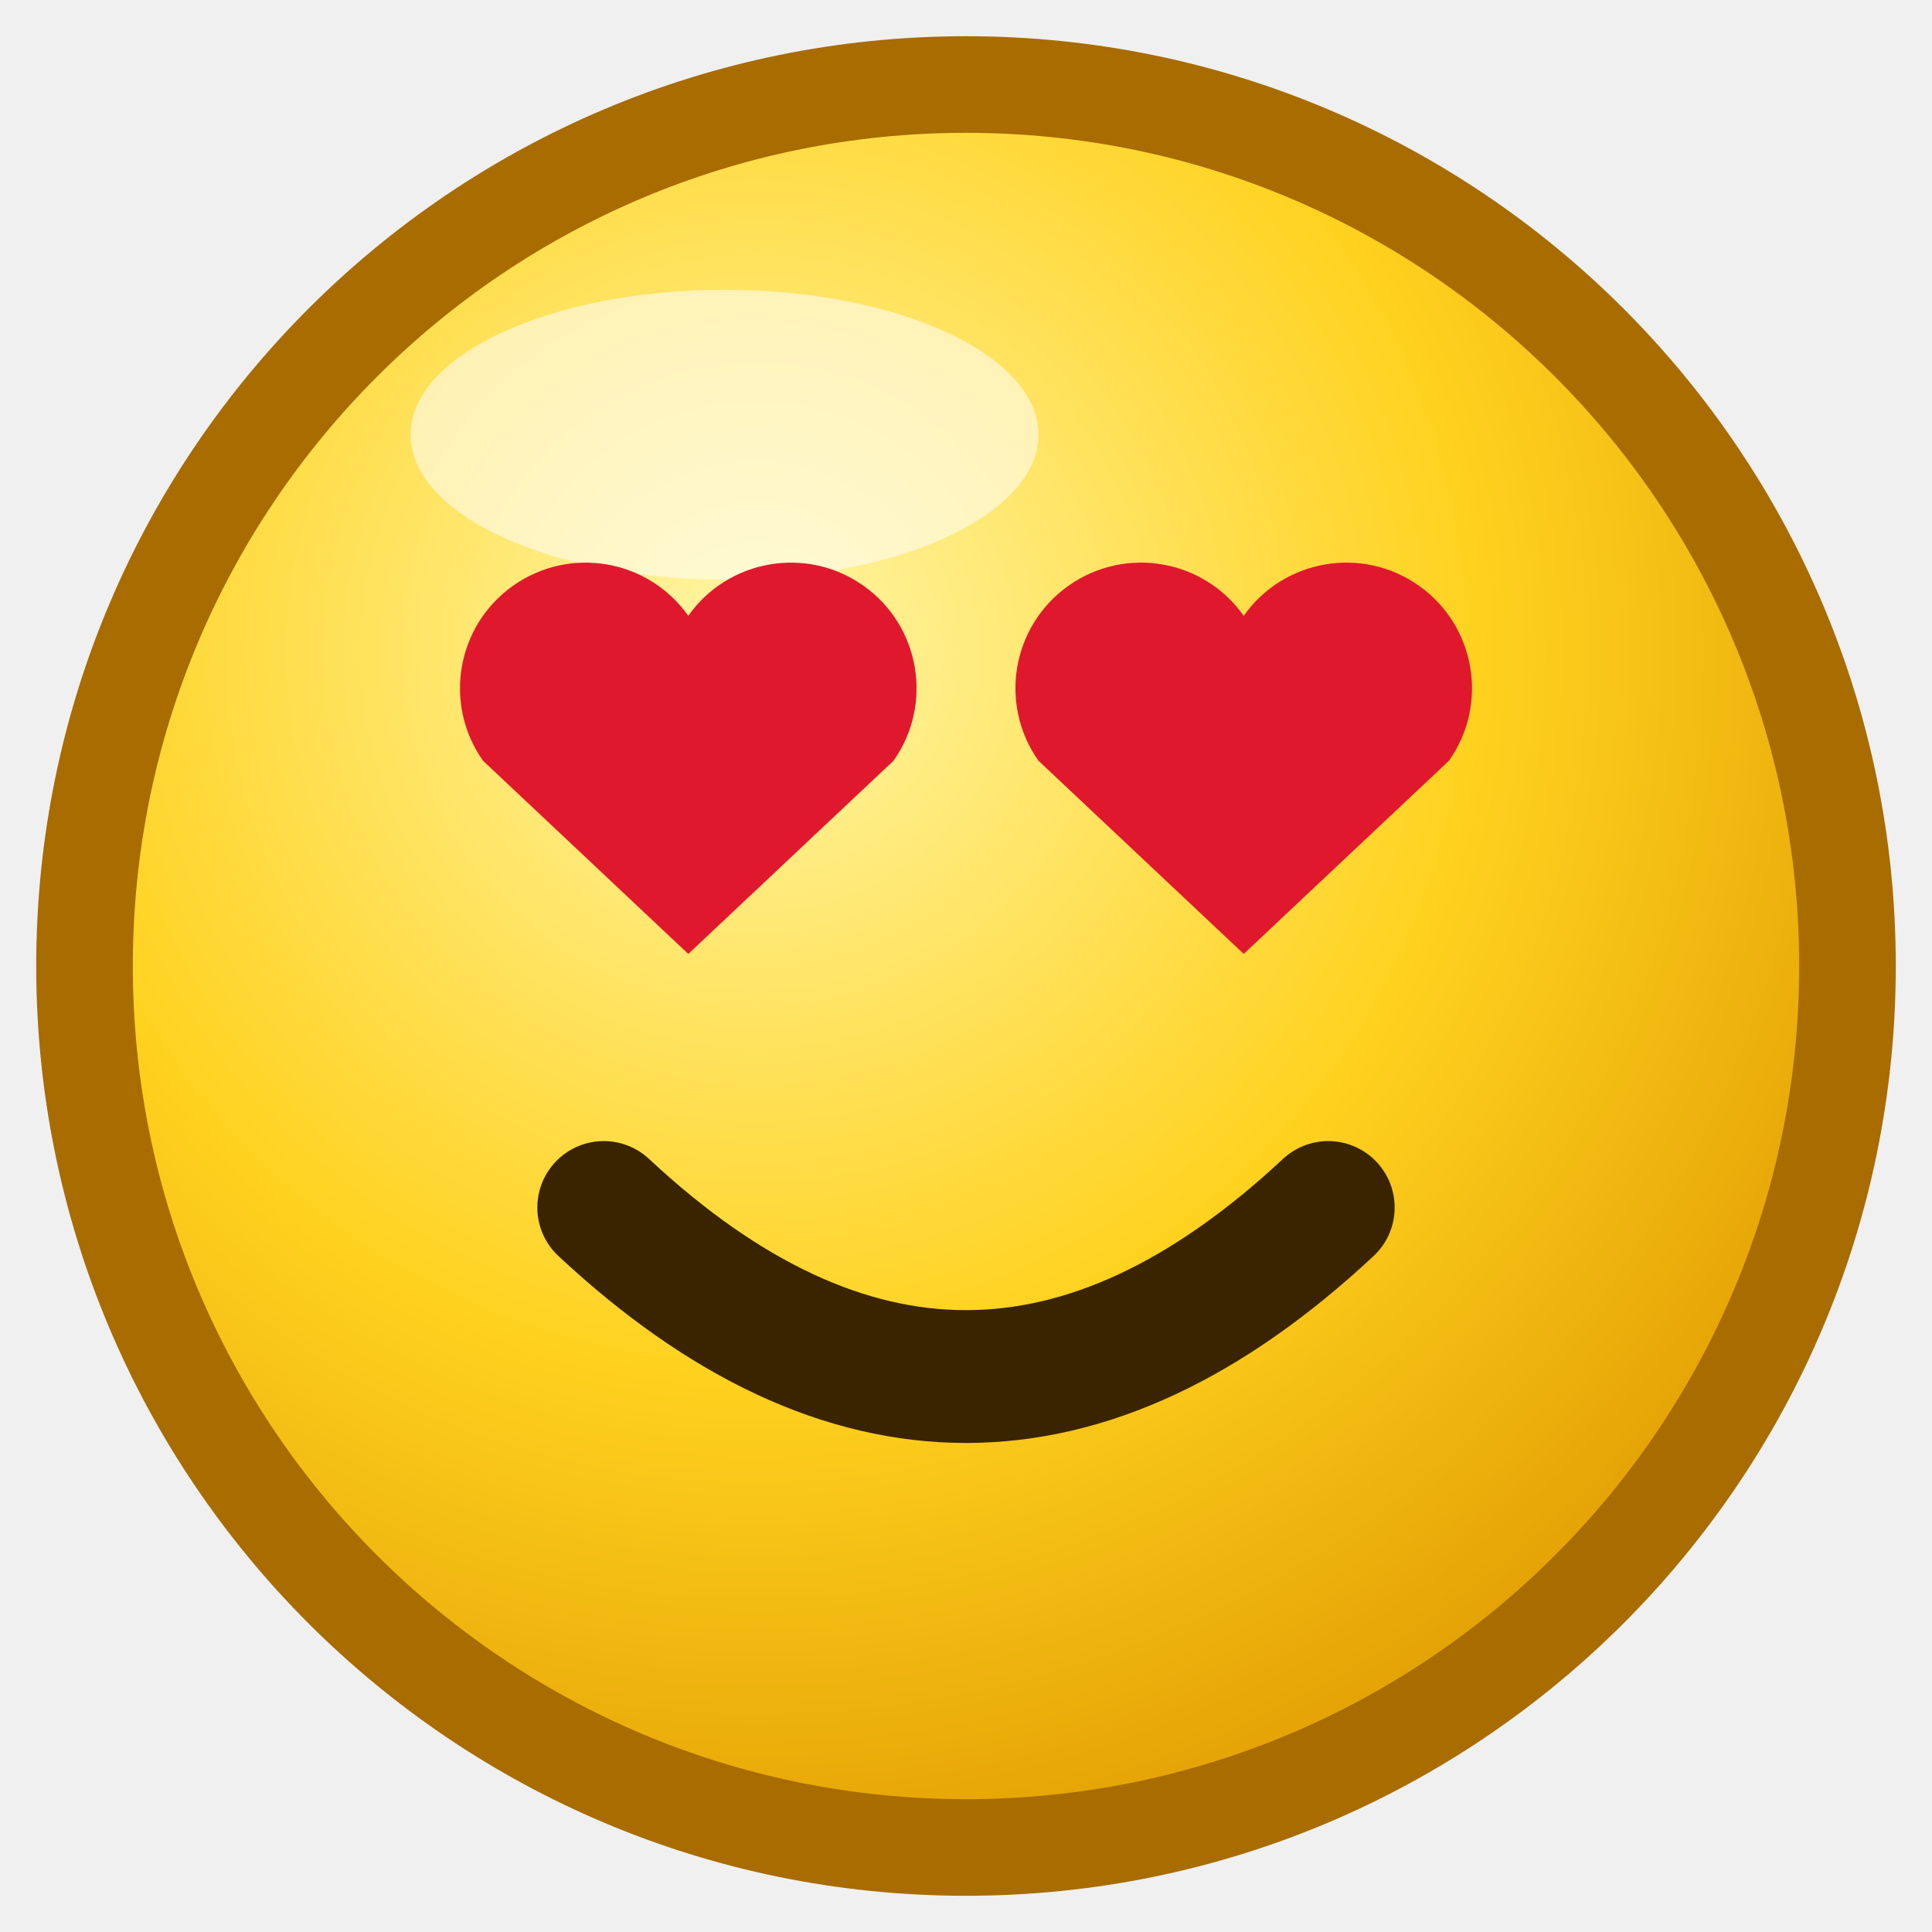
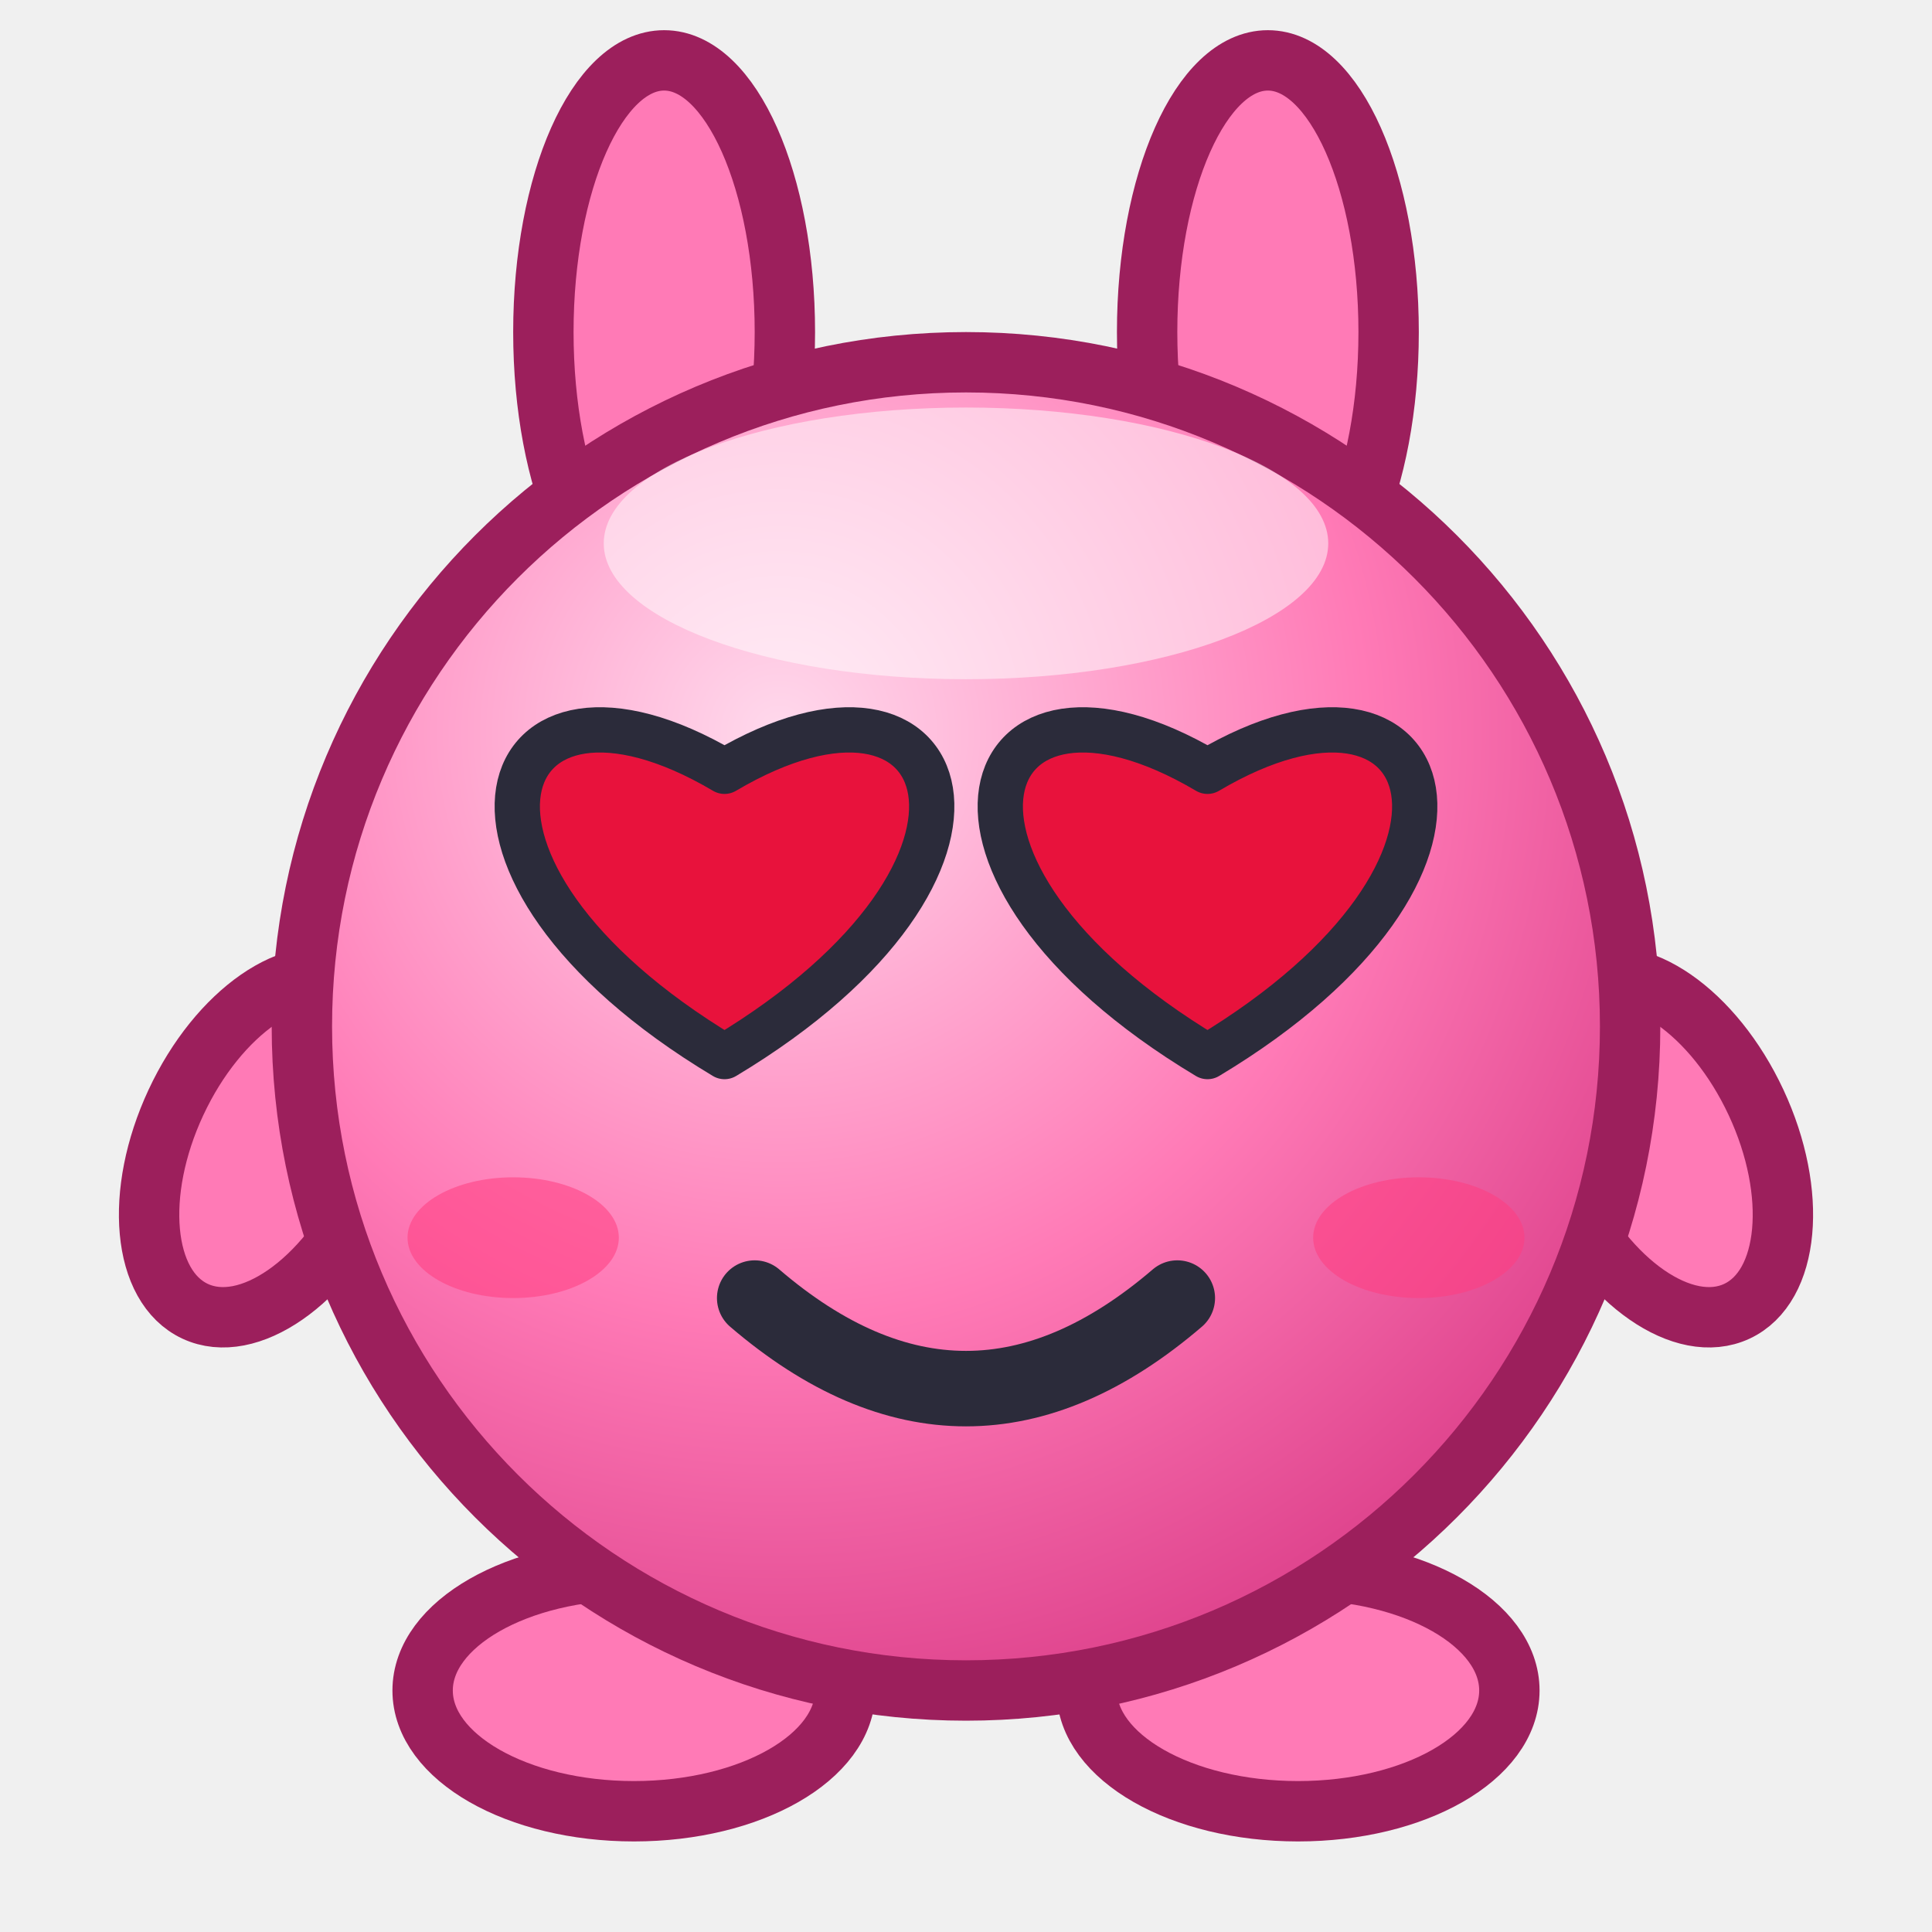
- <svg xmlns="http://www.w3.org/2000/svg" width="16" height="16" viewBox="0 0 16 16">
+ <svg xmlns="http://www.w3.org/2000/svg" width="64" height="64" viewBox="0 0 64 64">
  <defs>
-     <radialGradient id="f" cx="0.38" cy="0.32" r="0.75">
-       <stop offset="0" stop-color="#fff6a8" />
-       <stop offset="0.55" stop-color="#ffd21f" />
-       <stop offset="1" stop-color="#e09a00" />
+     <radialGradient id="b" cx="0.36" cy="0.28" r="0.8">
+       <stop offset="0" stop-color="#ffd9ec" />
+       <stop offset="0.55" stop-color="#ff7ab6" />
+       <stop offset="1" stop-color="#d93a86" />
    </radialGradient>
  </defs>
-   <circle cx="8" cy="8" r="7.3" fill="url(#f)" stroke="#a86c00" stroke-width="0.8" />
-   <ellipse cx="6" cy="3.6" rx="2.6" ry="1.2" fill="#fff" opacity="0.55" />
-   <path d="M5.7 7.9l-1.7-1.6a1 1 0 0 1 1.7-1.2a1 1 0 0 1 1.7 1.2z" fill="#e0182e" />
-   <path d="M10.3 7.9l-1.7-1.6a1 1 0 0 1 1.7-1.2a1 1 0 0 1 1.7 1.2z" fill="#e0182e" />
-   <path d="M5 10q3 2.8 6 0" fill="none" stroke="#3a2400" stroke-width="1.1" stroke-linecap="round" />
+   <ellipse cx="22" cy="11" rx="4" ry="9" fill="#ff7ab6" stroke="#9c1f5c" stroke-width="2" />
+   <ellipse cx="42" cy="11" rx="4" ry="9" fill="#ff7ab6" stroke="#9c1f5c" stroke-width="2" />
+   <ellipse cx="21" cy="56" rx="7" ry="4" transform="rotate(0 21 56)" fill="#ff7ab6" stroke="#9c1f5c" stroke-width="2" />
+   <ellipse cx="43" cy="56" rx="7" ry="4" transform="rotate(0 43 56)" fill="#ff7ab6" stroke="#9c1f5c" stroke-width="2" />
+   <ellipse cx="9" cy="38" rx="3.5" ry="6" transform="rotate(25 9 38)" fill="#ff7ab6" stroke="#9c1f5c" stroke-width="2" />
+   <ellipse cx="55" cy="38" rx="3.5" ry="6" transform="rotate(-25 55 38)" fill="#ff7ab6" stroke="#9c1f5c" stroke-width="2" />
+   <circle cx="32" cy="34" r="22" fill="url(#b)" stroke="#9c1f5c" stroke-width="2" />
+   <ellipse cx="32" cy="18" rx="12" ry="4.5" fill="#fff" opacity="0.5" />
+   <path d="M24 35C13.5 28.7 16.3 21 24 25.55C31.7 21 34.5 28.7 24 35z" fill="#e8123c" stroke="#2b2b3a" stroke-width="1.5" stroke-linejoin="round" />
+   <path d="M40 35C29.5 28.7 32.3 21 40 25.55C47.7 21 50.5 28.7 40 35z" fill="#e8123c" stroke="#2b2b3a" stroke-width="1.5" stroke-linejoin="round" />
+   <path d="M25 43Q32 49 39 43" fill="none" stroke="#2b2b3a" stroke-width="2.5" stroke-linecap="round" />
+   <ellipse cx="17" cy="41" rx="3.5" ry="2" fill="#ff3d7f" opacity="0.55" />
+   <ellipse cx="47" cy="41" rx="3.5" ry="2" fill="#ff3d7f" opacity="0.55" />
</svg>
